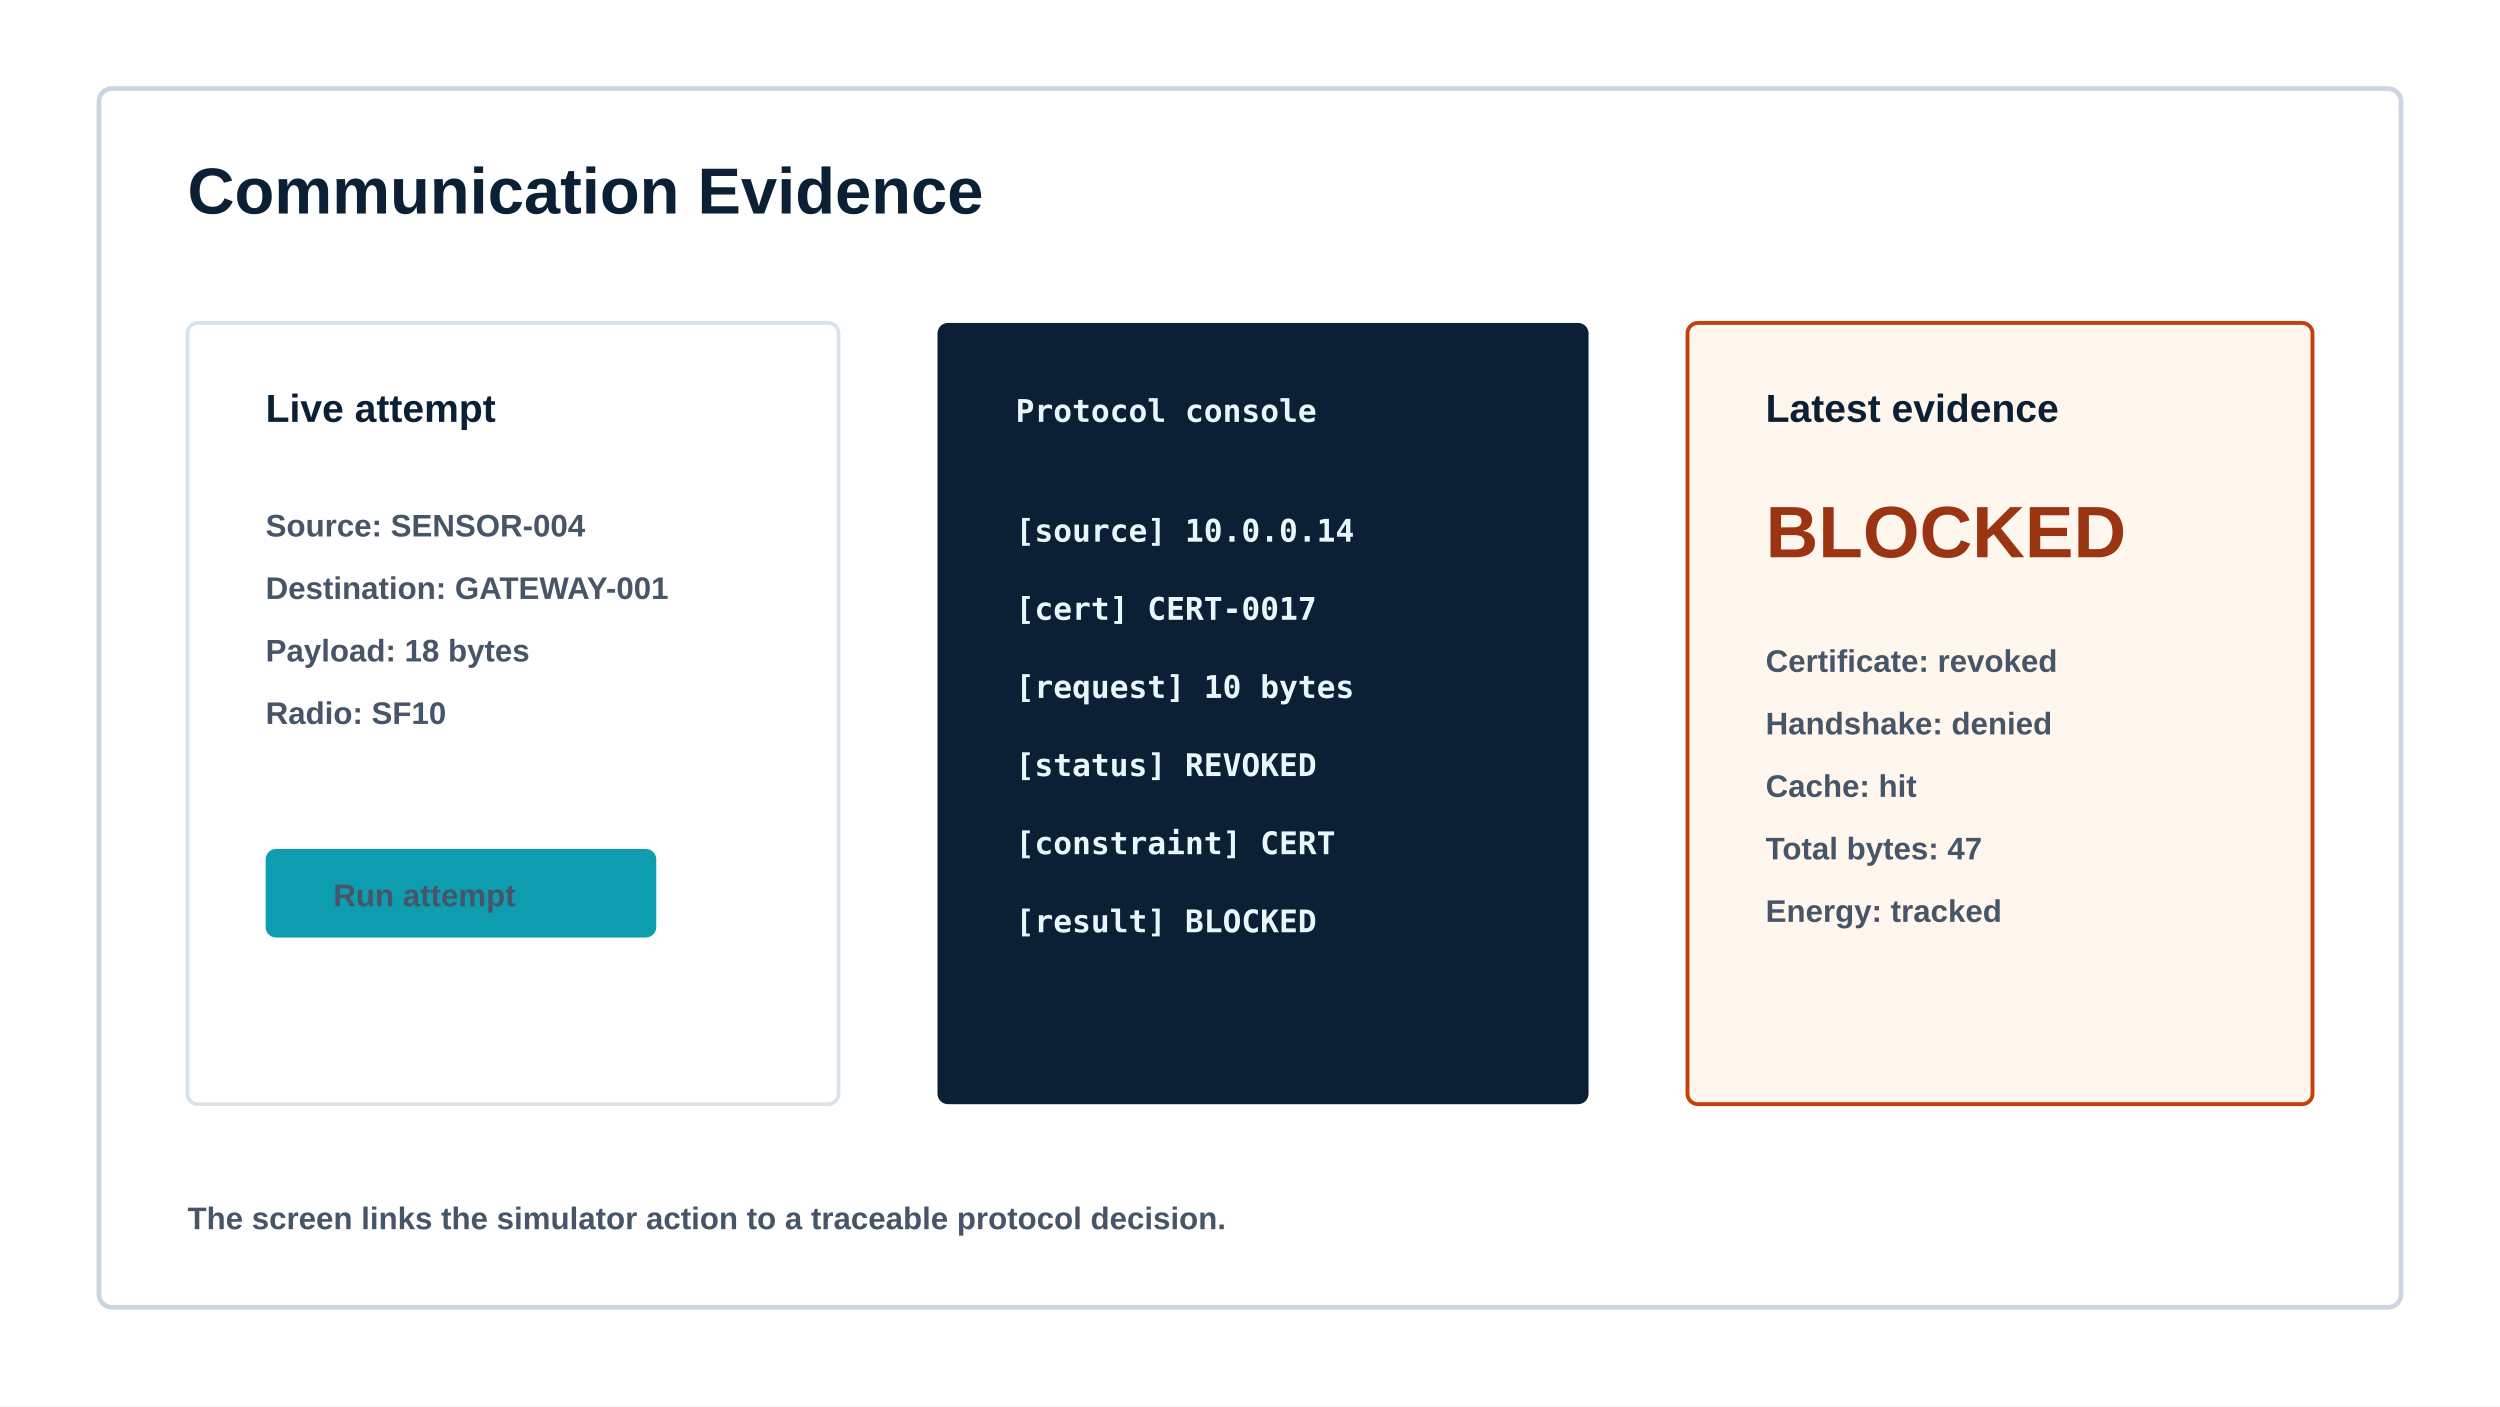
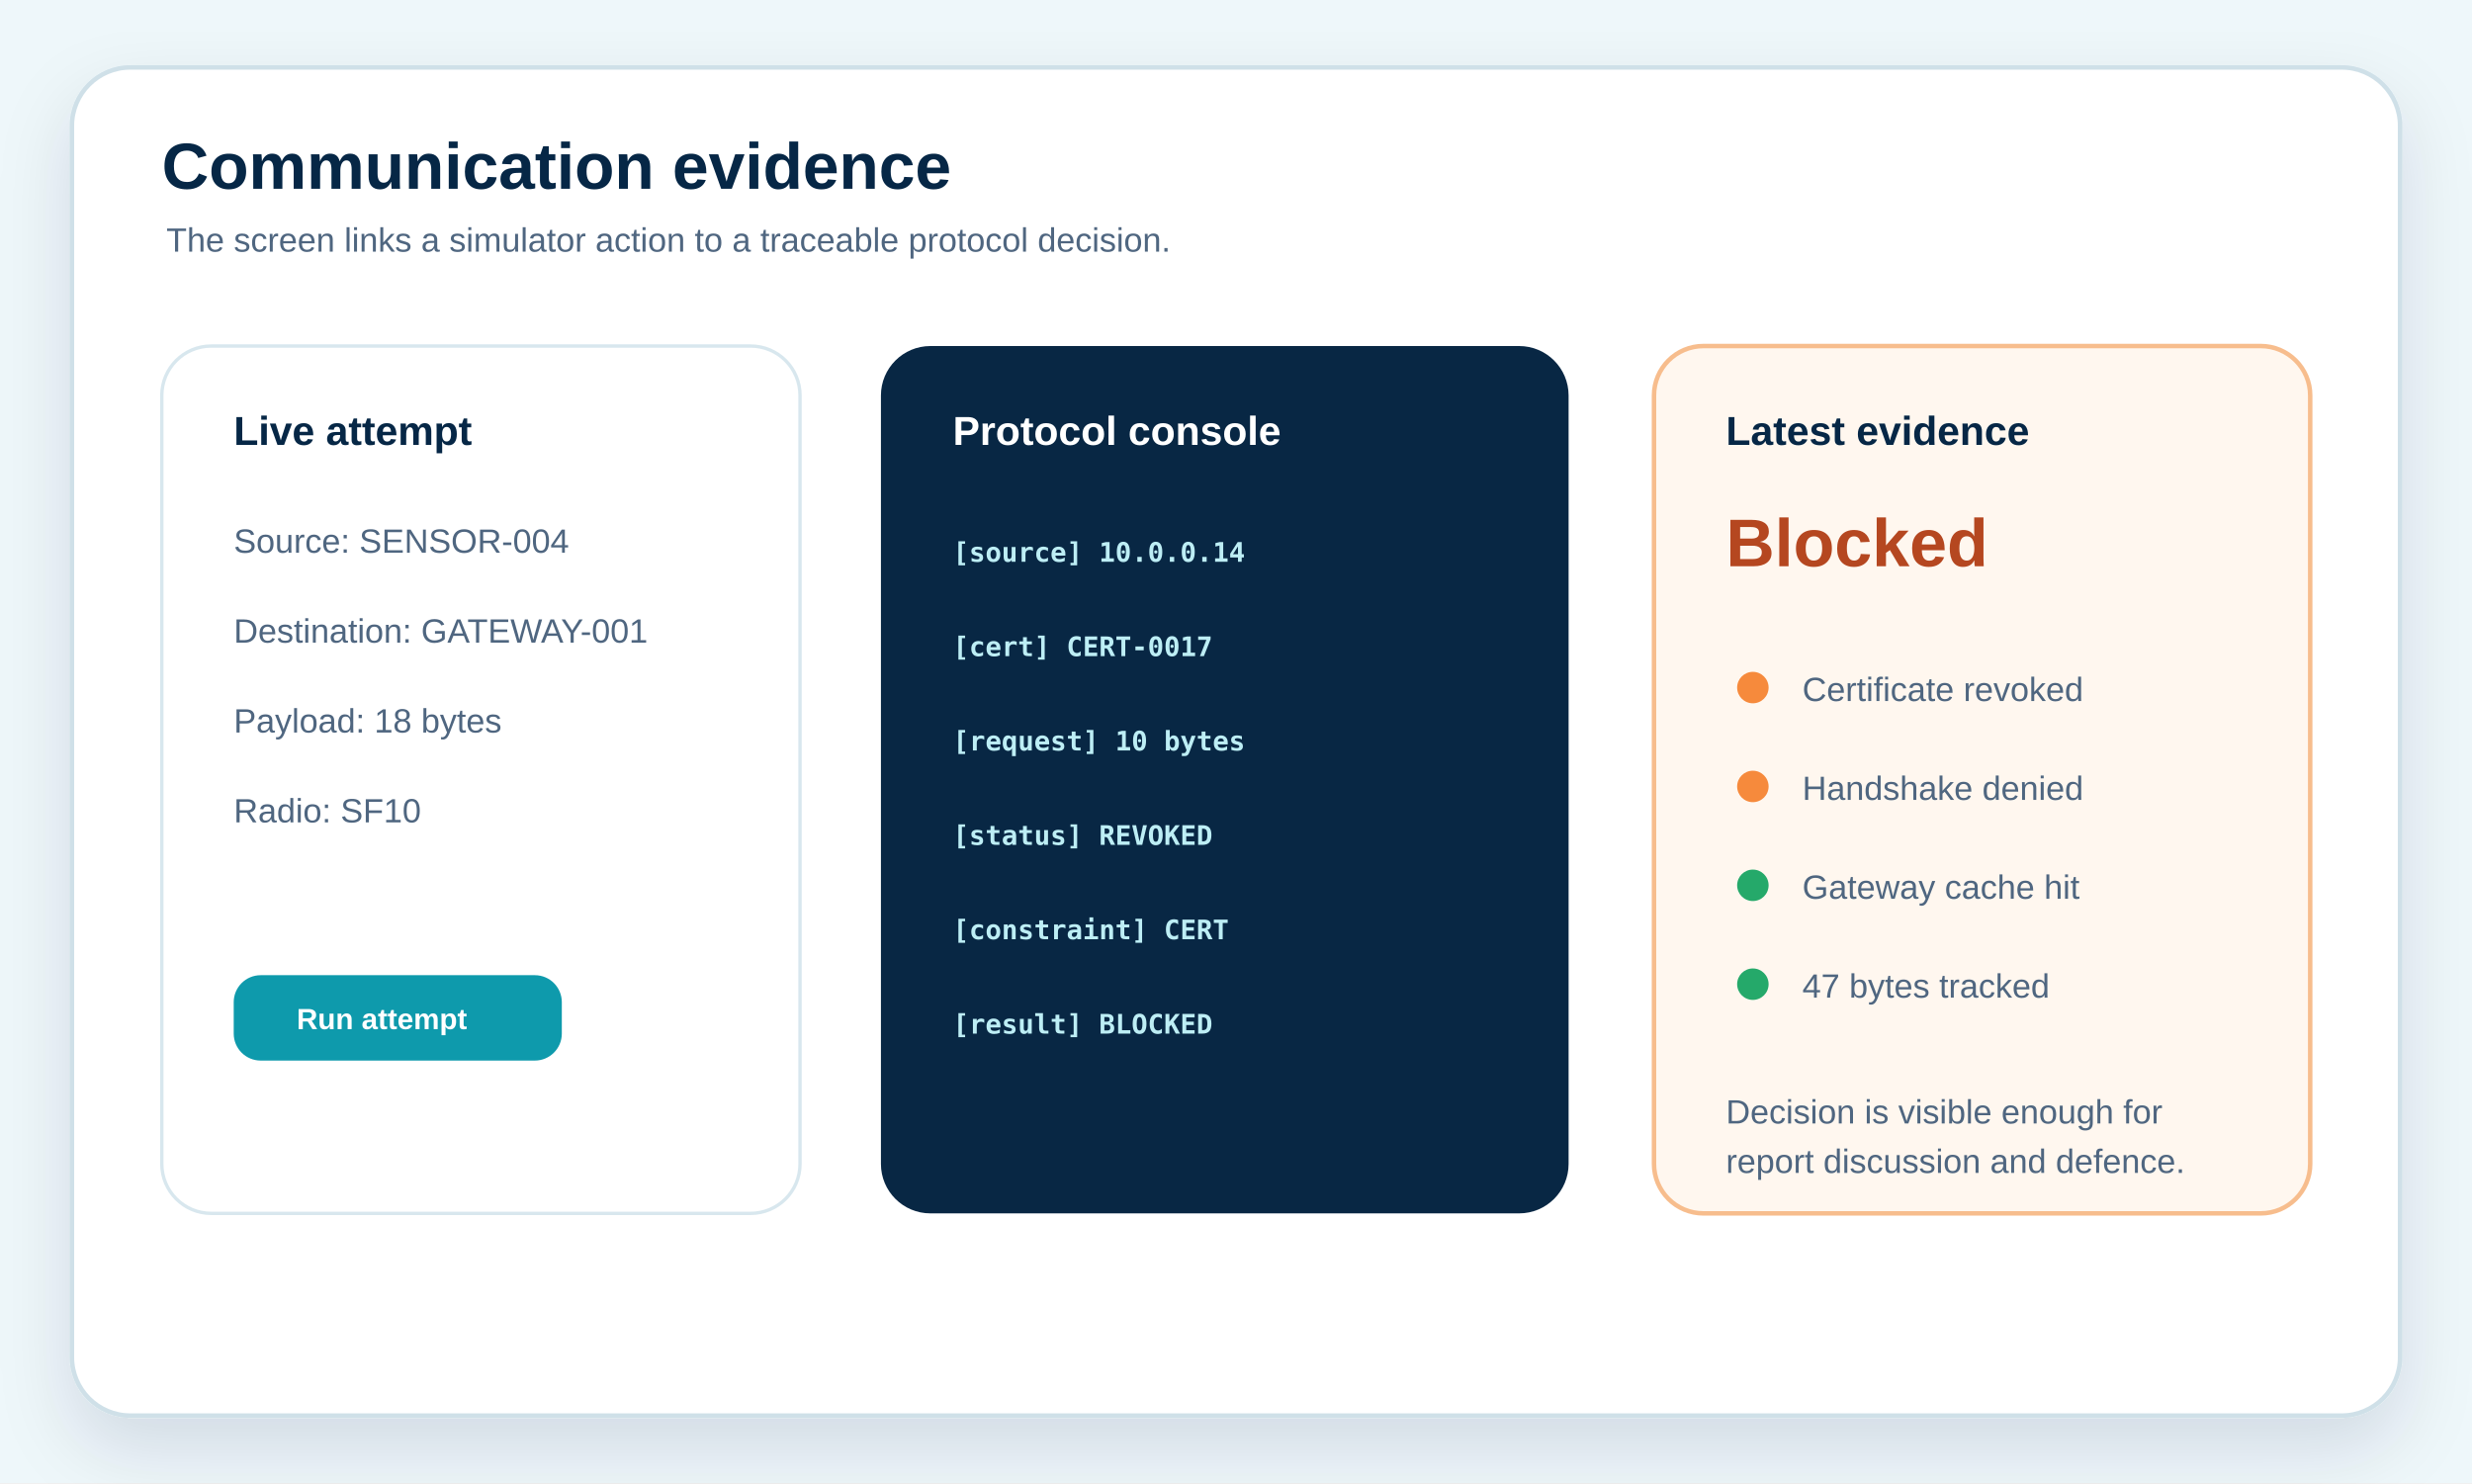
- <svg xmlns="http://www.w3.org/2000/svg" width="960" height="540" viewBox="0 0 960 540" role="img" aria-labelledby="title desc">
+ <svg xmlns="http://www.w3.org/2000/svg" viewBox="0 0 1100 660" role="img" aria-labelledby="title desc">
  <defs>
-     <style>
-     .title { font-family: Arial, Helvetica, sans-serif; font-size: 25px; font-weight: 700; fill: #0b1f35; }
-     .head { font-family: Arial, Helvetica, sans-serif; font-size: 15px; font-weight: 700; fill: #0b1f35; }
-     .copy { font-family: Arial, Helvetica, sans-serif; font-size: 12px; font-weight: 600; fill: #475569; }
-     .mono { font-family: Consolas, monospace; font-size: 12px; font-weight: 700; fill: #e8f7fb; }
-     .panel { fill: #ffffff; stroke: #cbd5e1; stroke-width: 1.8; }
-     .card { fill: #ffffff; stroke: #d7e2ea; stroke-width: 1.4; }
-     .allowed { fill: #e8f7fb; stroke: #0e9caf; stroke-width: 1.5; }
-     .blocked { fill: #fff7ed; stroke: #c2410c; stroke-width: 1.5; }
-     .teal { fill: #0e9caf; } .orange { fill: #f97316; }
-   </style>
+     <filter id="shadow" x="-20%" y="-20%" width="140%" height="140%">
+       <feDropShadow dx="0" dy="14" stdDeviation="16" flood-color="#082744" flood-opacity="0.12" />
+     </filter>
+     <style>.bg{fill:#eef7fa}.panel{fill:#fff;stroke:#cfe0e8;stroke-width:2}.card{fill:#fff;stroke:#d8e7ee;stroke-width:1.5}.soft{fill:#eaf3f6}.blocked{fill:#fff7ef;stroke:#f7bd8d;stroke-width:2}.console{fill:#082744}.ink{fill:#062746;font-family:Arial,Helvetica,sans-serif;font-weight:700}.muted{fill:#4f6680;font-family:Arial,Helvetica,sans-serif}.mono{fill:#bdeef5;font-family:Consolas,monospace;font-weight:700}.title{font-size:29px}.label{font-size:18px}.small{font-size:15px}.tiny{font-size:12px}.teal{fill:#0e9aac}.orange{fill:#f68a3c}.danger{fill:#b54720}.success{fill:#25a96a}</style>
  </defs>
-   <rect width="960" height="540" fill="#ffffff" />
-   <rect x="38" y="34" width="884" height="468" rx="5" class="panel" />
-   <text x="72" y="82" class="title">Communication Evidence</text>
-   <rect x="72" y="124" width="250" height="300" rx="4" class="card" />
-   <text x="102" y="162" class="head">Live attempt</text>
-   <text x="102" y="206" class="copy">Source: SENSOR-004</text>
-   <text x="102" y="230" class="copy">Destination: GATEWAY-001</text>
-   <text x="102" y="254" class="copy">Payload: 18 bytes</text>
-   <text x="102" y="278" class="copy">Radio: SF10</text>
-   <rect x="102" y="326" width="150" height="34" rx="4" class="teal" />
-   <text x="128" y="348" class="copy" fill="#ffffff">Run attempt</text>
-   <rect x="360" y="124" width="250" height="300" rx="4" fill="#0b1f35" />
-   <text x="390" y="162" class="mono">Protocol console</text>
-   <text x="390" y="208" class="mono">[source] 10.0.0.14</text>
-   <text x="390" y="238" class="mono">[cert] CERT-0017</text>
-   <text x="390" y="268" class="mono">[request] 10 bytes</text>
-   <text x="390" y="298" class="mono">[status] REVOKED</text>
-   <text x="390" y="328" class="mono">[constraint] CERT</text>
-   <text x="390" y="358" class="mono">[result] BLOCKED</text>
-   <rect x="648" y="124" width="240" height="300" rx="4" class="blocked" />
-   <text x="678" y="162" class="head">Latest evidence</text>
-   <text x="678" y="214" font-family="Arial, Helvetica, sans-serif" font-size="28" font-weight="700" fill="#9a3412">BLOCKED</text>
-   <text x="678" y="258" class="copy">Certificate: revoked</text>
-   <text x="678" y="282" class="copy">Handshake: denied</text>
-   <text x="678" y="306" class="copy">Cache: hit</text>
-   <text x="678" y="330" class="copy">Total bytes: 47</text>
-   <text x="678" y="354" class="copy">Energy: tracked</text>
-   <text x="72" y="472" class="copy">The screen links the simulator action to a traceable protocol decision.</text>
+   <rect class="bg" width="1100" height="660" />
+   <rect class="panel" x="32" y="30" width="1036" height="600" rx="26" filter="url(#shadow)" />
+   <text class="ink title" x="72" y="84">Communication evidence</text>
+   <text class="muted small" x="74" y="112">The screen links a simulator action to a traceable protocol decision.</text>
+   <rect class="card" x="72" y="154" width="284" height="386" rx="22" />
+   <text class="ink label" x="104" y="198">Live attempt</text>
+   <text class="muted small" x="104" y="246">Source: SENSOR-004</text>
+   <text class="muted small" x="104" y="286">Destination: GATEWAY-001</text>
+   <text class="muted small" x="104" y="326">Payload: 18 bytes</text>
+   <text class="muted small" x="104" y="366">Radio: SF10</text>
+   <rect class="teal" x="104" y="434" width="146" height="38" rx="12" />
+   <text fill="#fff" font-family="Arial,Helvetica,sans-serif" font-size="13" font-weight="700" x="132" y="458">Run attempt</text>
+   <rect class="console" x="392" y="154" width="306" height="386" rx="22" />
+   <text fill="#fff" font-family="Arial,Helvetica,sans-serif" font-size="18" font-weight="700" x="424" y="198">Protocol console</text>
+   <text class="mono tiny" x="424" y="250">[source] 10.0.0.14</text>
+   <text class="mono tiny" x="424" y="292">[cert] CERT-0017</text>
+   <text class="mono tiny" x="424" y="334">[request] 10 bytes</text>
+   <text class="mono tiny" x="424" y="376">[status] REVOKED</text>
+   <text class="mono tiny" x="424" y="418">[constraint] CERT</text>
+   <text class="mono tiny" x="424" y="460">[result] BLOCKED</text>
+   <rect class="blocked" x="736" y="154" width="292" height="386" rx="22" />
+   <text class="ink label" x="768" y="198">Latest evidence</text>
+   <text class="danger" font-family="Arial,Helvetica,sans-serif" font-size="30" font-weight="700" x="768" y="252">Blocked</text>
+   <circle class="orange" cx="780" cy="306" r="7" />
+   <text class="muted small" x="802" y="312">Certificate revoked</text>
+   <circle class="orange" cx="780" cy="350" r="7" />
+   <text class="muted small" x="802" y="356">Handshake denied</text>
+   <circle class="success" cx="780" cy="394" r="7" />
+   <text class="muted small" x="802" y="400">Gateway cache hit</text>
+   <circle class="success" cx="780" cy="438" r="7" />
+   <text class="muted small" x="802" y="444">47 bytes tracked</text>
+   <text class="muted small" x="768" y="500">
+     <tspan x="768" dy="0">Decision is visible enough for</tspan>
+     <tspan x="768" dy="22">report discussion and defence.</tspan>
+   </text>
</svg>
